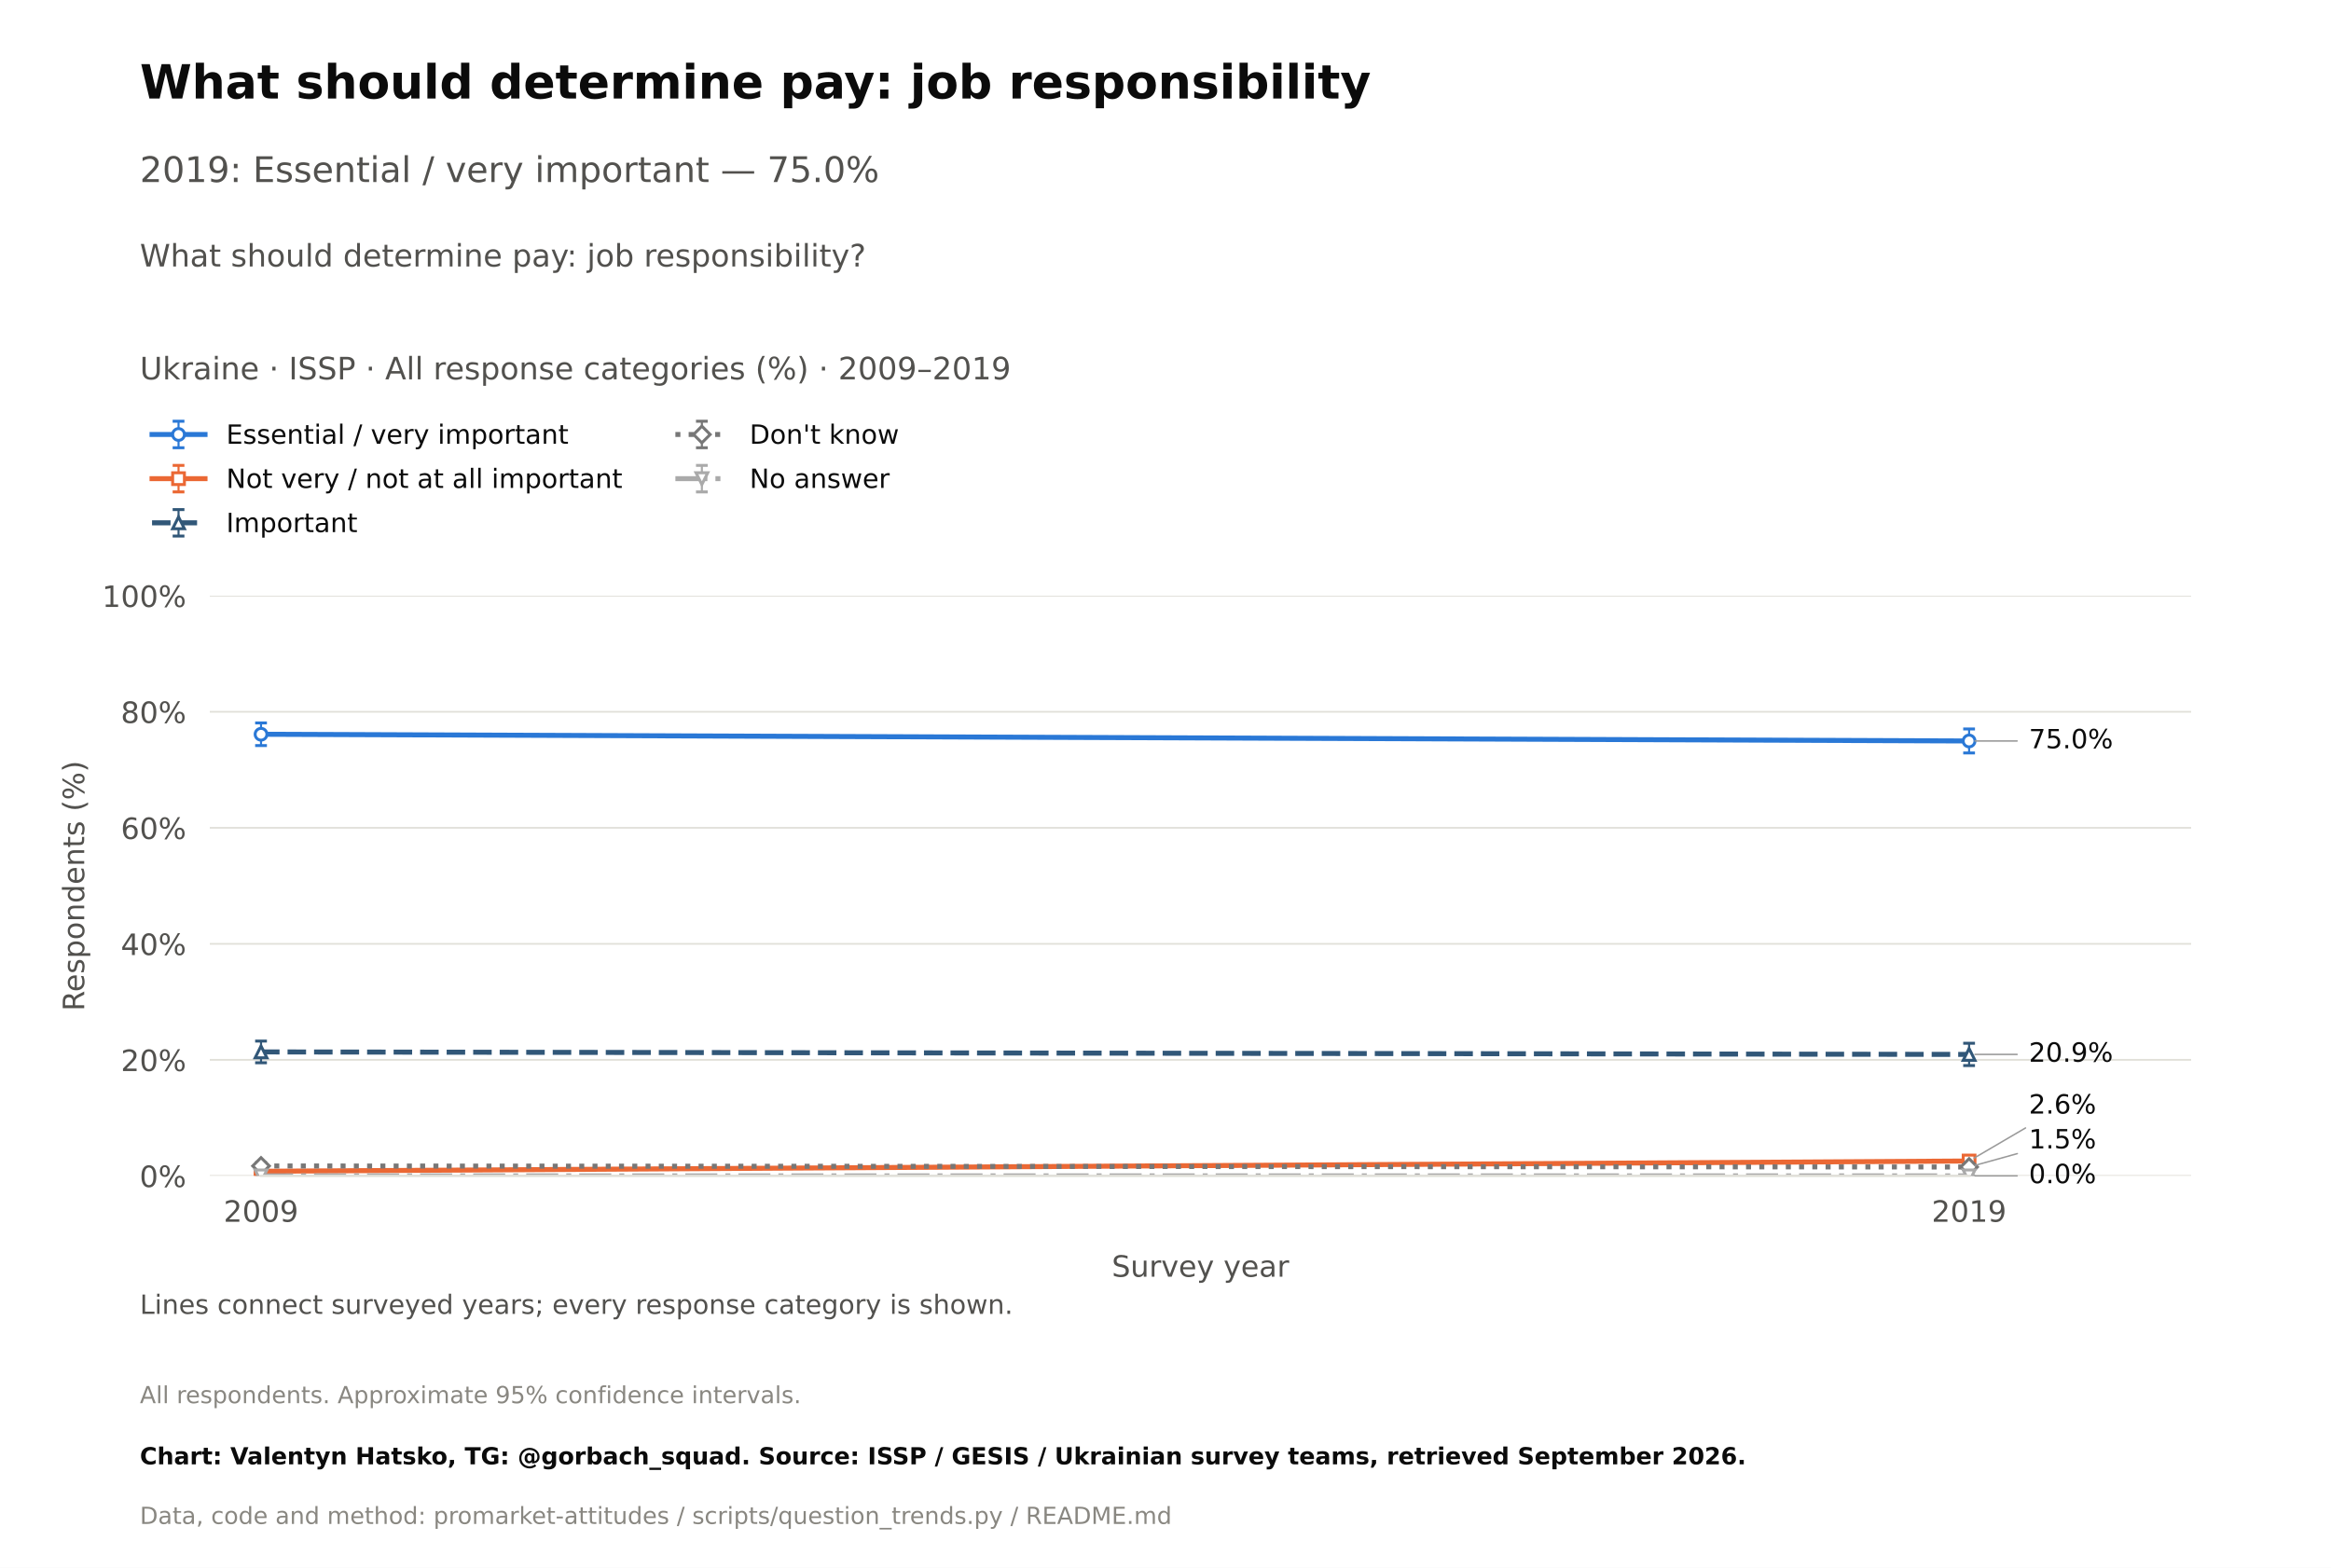
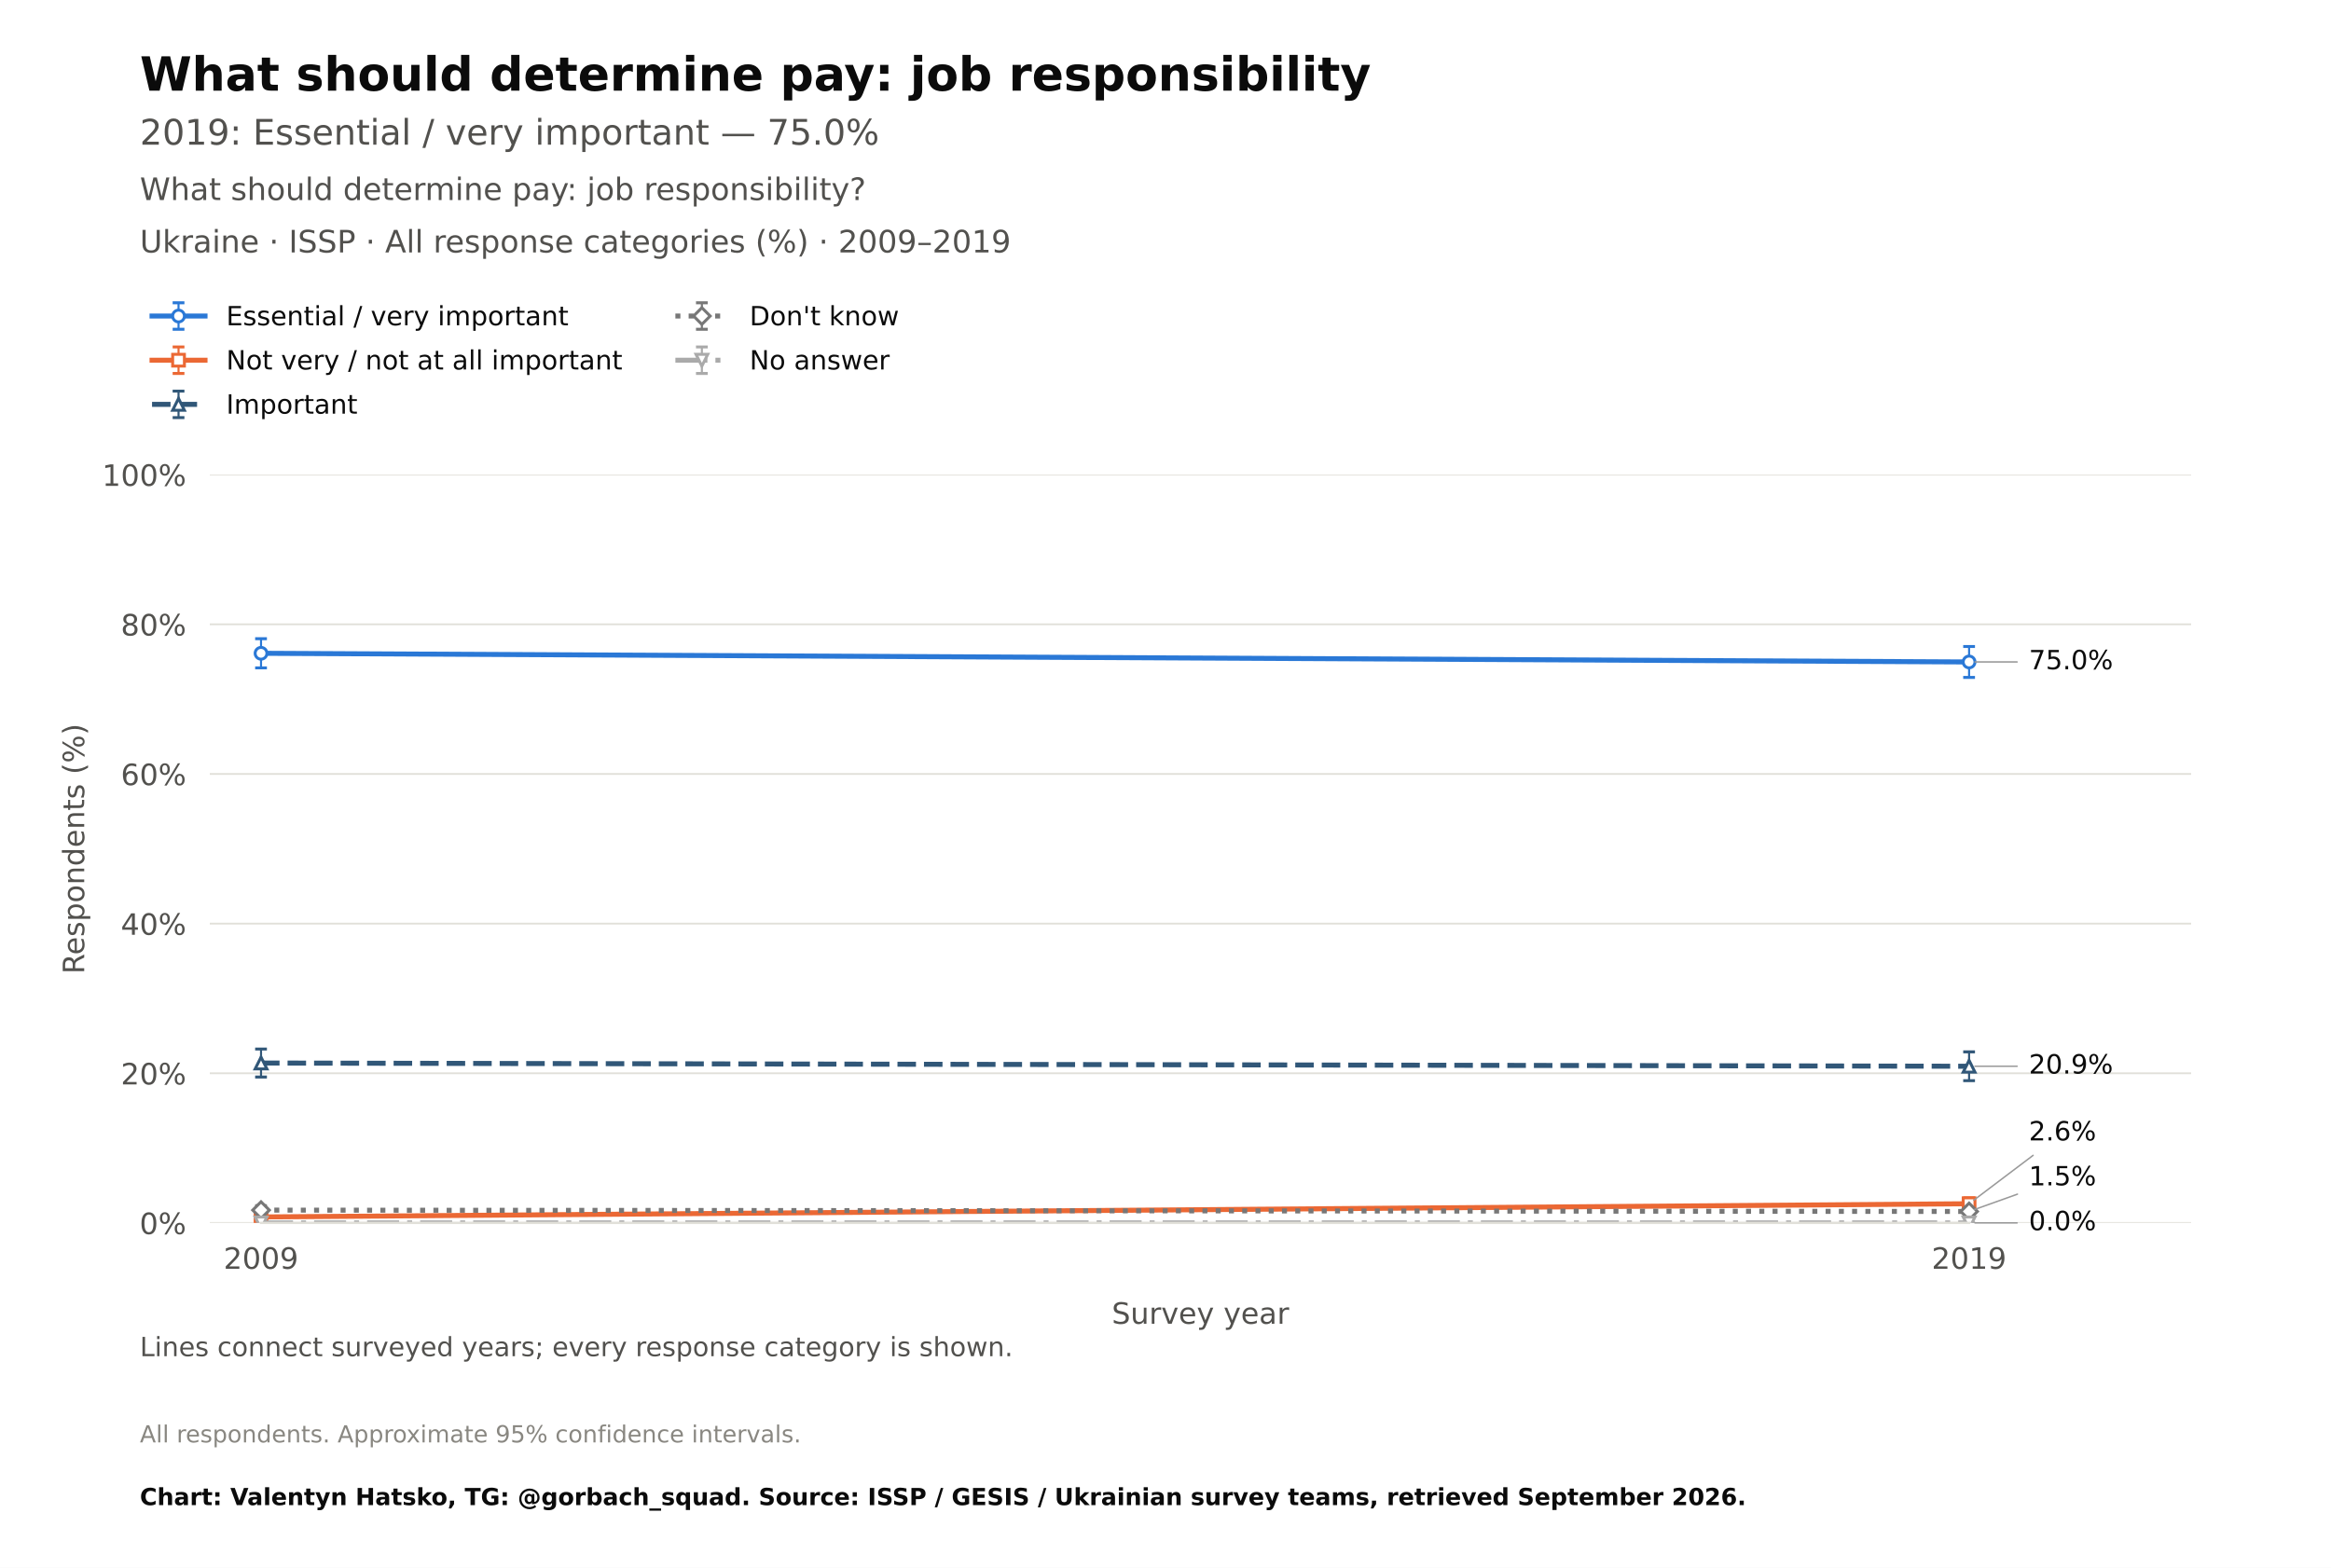
<svg xmlns="http://www.w3.org/2000/svg" xmlns:xlink="http://www.w3.org/1999/xlink" width="792pt" height="532.8pt" viewBox="0 0 792 532.8" version="1.1">
  <defs>
    <style type="text/css">*{stroke-linejoin: round; stroke-linecap: butt}</style>
  </defs>
  <g id="figure_1">
    <g id="patch_1">
      <path d="M 0 532.8  L 792 532.8  L 792 0  L 0 0  z " style="fill: #ffffff" />
    </g>
    <g id="axes_1">
      <g id="patch_2">
-         <path d="M 71.28 399.6  L 744.48 399.6  L 744.48 202.464  L 71.28 202.464  z " style="fill: #ffffff" />
+         <path d="M 71.28 415.584  L 744.48 415.584  L 744.48 161.308  L 71.28 161.308  z " style="fill: #ffffff" />
      </g>
      <g id="matplotlib.axis_1">
        <g id="xtick_1">
          <g id="line2d_1" />
          <g id="text_1">
-             <text style="font-size: 10px; font-family: 'DejaVu Sans', Arial, sans-serif; text-anchor: middle; fill: #52514e" x="88.69" y="415.198" transform="rotate(-0 88.69034 415.1984)">2009</text>
+             <text style="font-size: 10px; font-family: 'DejaVu Sans', Arial, sans-serif; text-anchor: middle; fill: #52514e" x="88.69" y="431.182" transform="rotate(-0 88.69034 431.1824)">2009</text>
          </g>
        </g>
        <g id="xtick_2">
          <g id="line2d_2" />
          <g id="text_2">
-             <text style="font-size: 10px; font-family: 'DejaVu Sans', Arial, sans-serif; text-anchor: middle; fill: #52514e" x="669.035" y="415.198" transform="rotate(-0 669.0352 415.1984)">2019</text>
+             <text style="font-size: 10px; font-family: 'DejaVu Sans', Arial, sans-serif; text-anchor: middle; fill: #52514e" x="669.035" y="431.182" transform="rotate(-0 669.0352 431.1824)">2019</text>
          </g>
        </g>
        <g id="text_3">
-           <text style="font-size: 10px; font-family: 'DejaVu Sans', Arial, sans-serif; text-anchor: middle; fill: #52514e" x="407.88" y="433.877" transform="rotate(-0 407.88 433.8766)">Survey year</text>
+           <text style="font-size: 10px; font-family: 'DejaVu Sans', Arial, sans-serif; text-anchor: middle; fill: #52514e" x="407.88" y="449.861" transform="rotate(-0 407.88 449.8606)">Survey year</text>
        </g>
      </g>
      <g id="matplotlib.axis_2">
        <g id="ytick_1">
          <g id="line2d_3">
-             <path d="M 71.28 399.6  L 744.48 399.6  " clip-path="url(#p6c26462d65)" style="fill: none; stroke: #e1e0d9; stroke-width: 0.6; stroke-linecap: square" />
+             <path d="M 71.28 415.584  L 744.48 415.584  " clip-path="url(#p2d2cc9aaab)" style="fill: none; stroke: #e1e0d9; stroke-width: 0.6; stroke-linecap: square" />
          </g>
          <g id="line2d_4" />
          <g id="text_4">
-             <text style="font-size: 10px; font-family: 'DejaVu Sans', Arial, sans-serif; text-anchor: end; fill: #52514e" x="63.28" y="403.399" transform="rotate(-0 63.28 403.3992)">0%</text>
+             <text style="font-size: 10px; font-family: 'DejaVu Sans', Arial, sans-serif; text-anchor: end; fill: #52514e" x="63.28" y="419.383" transform="rotate(-0 63.28 419.3832)">0%</text>
          </g>
        </g>
        <g id="ytick_2">
          <g id="line2d_5">
-             <path d="M 71.28 360.173  L 744.48 360.173  " clip-path="url(#p6c26462d65)" style="fill: none; stroke: #e1e0d9; stroke-width: 0.6; stroke-linecap: square" />
+             <path d="M 71.28 364.729  L 744.48 364.729  " clip-path="url(#p2d2cc9aaab)" style="fill: none; stroke: #e1e0d9; stroke-width: 0.6; stroke-linecap: square" />
          </g>
          <g id="line2d_6" />
          <g id="text_5">
-             <text style="font-size: 10px; font-family: 'DejaVu Sans', Arial, sans-serif; text-anchor: end; fill: #52514e" x="63.28" y="363.972" transform="rotate(-0 63.28 363.972)">20%</text>
+             <text style="font-size: 10px; font-family: 'DejaVu Sans', Arial, sans-serif; text-anchor: end; fill: #52514e" x="63.28" y="368.528" transform="rotate(-0 63.28 368.528)">20%</text>
          </g>
        </g>
        <g id="ytick_3">
          <g id="line2d_7">
-             <path d="M 71.28 320.746  L 744.48 320.746  " clip-path="url(#p6c26462d65)" style="fill: none; stroke: #e1e0d9; stroke-width: 0.6; stroke-linecap: square" />
+             <path d="M 71.28 313.874  L 744.48 313.874  " clip-path="url(#p2d2cc9aaab)" style="fill: none; stroke: #e1e0d9; stroke-width: 0.6; stroke-linecap: square" />
          </g>
          <g id="line2d_8" />
          <g id="text_6">
-             <text style="font-size: 10px; font-family: 'DejaVu Sans', Arial, sans-serif; text-anchor: end; fill: #52514e" x="63.28" y="324.545" transform="rotate(-0 63.28 324.5448)">40%</text>
+             <text style="font-size: 10px; font-family: 'DejaVu Sans', Arial, sans-serif; text-anchor: end; fill: #52514e" x="63.28" y="317.673" transform="rotate(-0 63.28 317.6728)">40%</text>
          </g>
        </g>
        <g id="ytick_4">
          <g id="line2d_9">
-             <path d="M 71.28 281.318  L 744.48 281.318  " clip-path="url(#p6c26462d65)" style="fill: none; stroke: #e1e0d9; stroke-width: 0.6; stroke-linecap: square" />
+             <path d="M 71.28 263.018  L 744.48 263.018  " clip-path="url(#p2d2cc9aaab)" style="fill: none; stroke: #e1e0d9; stroke-width: 0.6; stroke-linecap: square" />
          </g>
          <g id="line2d_10" />
          <g id="text_7">
-             <text style="font-size: 10px; font-family: 'DejaVu Sans', Arial, sans-serif; text-anchor: end; fill: #52514e" x="63.28" y="285.118" transform="rotate(-0 63.28 285.1176)">60%</text>
+             <text style="font-size: 10px; font-family: 'DejaVu Sans', Arial, sans-serif; text-anchor: end; fill: #52514e" x="63.28" y="266.818" transform="rotate(-0 63.28 266.8176)">60%</text>
          </g>
        </g>
        <g id="ytick_5">
          <g id="line2d_11">
-             <path d="M 71.28 241.891  L 744.48 241.891  " clip-path="url(#p6c26462d65)" style="fill: none; stroke: #e1e0d9; stroke-width: 0.6; stroke-linecap: square" />
+             <path d="M 71.28 212.163  L 744.48 212.163  " clip-path="url(#p2d2cc9aaab)" style="fill: none; stroke: #e1e0d9; stroke-width: 0.6; stroke-linecap: square" />
          </g>
          <g id="line2d_12" />
          <g id="text_8">
-             <text style="font-size: 10px; font-family: 'DejaVu Sans', Arial, sans-serif; text-anchor: end; fill: #52514e" x="63.28" y="245.69" transform="rotate(-0 63.28 245.6904)">80%</text>
+             <text style="font-size: 10px; font-family: 'DejaVu Sans', Arial, sans-serif; text-anchor: end; fill: #52514e" x="63.28" y="215.962" transform="rotate(-0 63.28 215.9624)">80%</text>
          </g>
        </g>
        <g id="ytick_6">
          <g id="line2d_13">
-             <path d="M 71.28 202.464  L 744.48 202.464  " clip-path="url(#p6c26462d65)" style="fill: none; stroke: #e1e0d9; stroke-width: 0.6; stroke-linecap: square" />
+             <path d="M 71.28 161.308  L 744.48 161.308  " clip-path="url(#p2d2cc9aaab)" style="fill: none; stroke: #e1e0d9; stroke-width: 0.6; stroke-linecap: square" />
          </g>
          <g id="line2d_14" />
          <g id="text_9">
-             <text style="font-size: 10px; font-family: 'DejaVu Sans', Arial, sans-serif; text-anchor: end; fill: #52514e" x="63.28" y="206.263" transform="rotate(-0 63.28 206.2632)">100%</text>
+             <text style="font-size: 10px; font-family: 'DejaVu Sans', Arial, sans-serif; text-anchor: end; fill: #52514e" x="63.28" y="165.107" transform="rotate(-0 63.28 165.1072)">100%</text>
          </g>
        </g>
        <g id="text_10">
-           <text style="font-size: 10px; font-family: 'DejaVu Sans', Arial, sans-serif; text-anchor: middle; fill: #52514e" x="28.611" y="301.032" transform="rotate(-90 28.61125 301.032)">Respondents (%)</text>
+           <text style="font-size: 10px; font-family: 'DejaVu Sans', Arial, sans-serif; text-anchor: middle; fill: #52514e" x="28.611" y="288.446" transform="rotate(-90 28.61125 288.446)">Respondents (%)</text>
        </g>
      </g>
      <g id="LineCollection_1">
-         <path d="M 88.69 253.369  L 88.69 245.683  " clip-path="url(#p6c26462d65)" style="fill: none; stroke: #2a78d6; stroke-width: 0.7" />
-         <path d="M 669.035 255.883  L 669.035 247.734  " clip-path="url(#p6c26462d65)" style="fill: none; stroke: #2a78d6; stroke-width: 0.7" />
+         <path d="M 88.69 226.968  L 88.69 217.054  " clip-path="url(#p2d2cc9aaab)" style="fill: none; stroke: #2a78d6; stroke-width: 0.7" />
+         <path d="M 669.035 230.21  L 669.035 219.699  " clip-path="url(#p2d2cc9aaab)" style="fill: none; stroke: #2a78d6; stroke-width: 0.7" />
      </g>
      <g id="line2d_15">
        <defs>
-           <path id="mbe1c16178d" d="M 2 0  L -2 -0  " style="stroke: #2a78d6" />
-         </defs>
-         <g clip-path="url(#p6c26462d65)">
-           <use xlink:href="#mbe1c16178d" x="88.69" y="253.369" style="fill: #2a78d6; stroke: #2a78d6" />
-           <use xlink:href="#mbe1c16178d" x="669.035" y="255.883" style="fill: #2a78d6; stroke: #2a78d6" />
+           <path id="m6eed18cbfe" d="M 2 0  L -2 -0  " style="stroke: #2a78d6" />
+         </defs>
+         <g clip-path="url(#p2d2cc9aaab)">
+           <use xlink:href="#m6eed18cbfe" x="88.69" y="226.968" style="fill: #2a78d6; stroke: #2a78d6" />
+           <use xlink:href="#m6eed18cbfe" x="669.035" y="230.21" style="fill: #2a78d6; stroke: #2a78d6" />
        </g>
      </g>
      <g id="line2d_16">
-         <g clip-path="url(#p6c26462d65)">
-           <use xlink:href="#mbe1c16178d" x="88.69" y="245.683" style="fill: #2a78d6; stroke: #2a78d6" />
-           <use xlink:href="#mbe1c16178d" x="669.035" y="247.734" style="fill: #2a78d6; stroke: #2a78d6" />
+         <g clip-path="url(#p2d2cc9aaab)">
+           <use xlink:href="#m6eed18cbfe" x="88.69" y="217.054" style="fill: #2a78d6; stroke: #2a78d6" />
+           <use xlink:href="#m6eed18cbfe" x="669.035" y="219.699" style="fill: #2a78d6; stroke: #2a78d6" />
        </g>
      </g>
      <g id="LineCollection_2">
-         <path d="M 88.69 398.854  L 88.69 397.207  " clip-path="url(#p6c26462d65)" style="fill: none; stroke: #eb6834; stroke-width: 0.7" />
-         <path d="M 669.035 396.105  L 669.035 392.986  " clip-path="url(#p6c26462d65)" style="fill: none; stroke: #eb6834; stroke-width: 0.7" />
+         <path d="M 88.69 414.622  L 88.69 412.498  " clip-path="url(#p2d2cc9aaab)" style="fill: none; stroke: #eb6834; stroke-width: 0.7" />
+         <path d="M 669.035 411.076  L 669.035 407.053  " clip-path="url(#p2d2cc9aaab)" style="fill: none; stroke: #eb6834; stroke-width: 0.7" />
      </g>
      <g id="line2d_17">
        <defs>
-           <path id="m448f8ee463" d="M 2 0  L -2 -0  " style="stroke: #eb6834" />
-         </defs>
-         <g clip-path="url(#p6c26462d65)">
-           <use xlink:href="#m448f8ee463" x="88.69" y="398.854" style="fill: #eb6834; stroke: #eb6834" />
-           <use xlink:href="#m448f8ee463" x="669.035" y="396.105" style="fill: #eb6834; stroke: #eb6834" />
+           <path id="m10c6bd2b3a" d="M 2 0  L -2 -0  " style="stroke: #eb6834" />
+         </defs>
+         <g clip-path="url(#p2d2cc9aaab)">
+           <use xlink:href="#m10c6bd2b3a" x="88.69" y="414.622" style="fill: #eb6834; stroke: #eb6834" />
+           <use xlink:href="#m10c6bd2b3a" x="669.035" y="411.076" style="fill: #eb6834; stroke: #eb6834" />
        </g>
      </g>
      <g id="line2d_18">
-         <g clip-path="url(#p6c26462d65)">
-           <use xlink:href="#m448f8ee463" x="88.69" y="397.207" style="fill: #eb6834; stroke: #eb6834" />
-           <use xlink:href="#m448f8ee463" x="669.035" y="392.986" style="fill: #eb6834; stroke: #eb6834" />
+         <g clip-path="url(#p2d2cc9aaab)">
+           <use xlink:href="#m10c6bd2b3a" x="88.69" y="412.498" style="fill: #eb6834; stroke: #eb6834" />
+           <use xlink:href="#m10c6bd2b3a" x="669.035" y="407.053" style="fill: #eb6834; stroke: #eb6834" />
        </g>
      </g>
      <g id="LineCollection_3">
-         <path d="M 88.69 361.165  L 88.69 353.787  " clip-path="url(#p6c26462d65)" style="fill: none; stroke: #315778; stroke-width: 0.7" />
-         <path d="M 669.035 362.12  L 669.035 354.532  " clip-path="url(#p6c26462d65)" style="fill: none; stroke: #315778; stroke-width: 0.7" />
+         <path d="M 88.69 366.009  L 88.69 356.492  " clip-path="url(#p2d2cc9aaab)" style="fill: none; stroke: #315778; stroke-width: 0.7" />
+         <path d="M 669.035 367.24  L 669.035 357.454  " clip-path="url(#p2d2cc9aaab)" style="fill: none; stroke: #315778; stroke-width: 0.7" />
      </g>
      <g id="line2d_19">
        <defs>
-           <path id="m0769ecd286" d="M 2 0  L -2 -0  " style="stroke: #315778" />
-         </defs>
-         <g clip-path="url(#p6c26462d65)">
-           <use xlink:href="#m0769ecd286" x="88.69" y="361.165" style="fill: #315778; stroke: #315778" />
-           <use xlink:href="#m0769ecd286" x="669.035" y="362.12" style="fill: #315778; stroke: #315778" />
+           <path id="m6d33df9cac" d="M 2 0  L -2 -0  " style="stroke: #315778" />
+         </defs>
+         <g clip-path="url(#p2d2cc9aaab)">
+           <use xlink:href="#m6d33df9cac" x="88.69" y="366.009" style="fill: #315778; stroke: #315778" />
+           <use xlink:href="#m6d33df9cac" x="669.035" y="367.24" style="fill: #315778; stroke: #315778" />
        </g>
      </g>
      <g id="line2d_20">
-         <g clip-path="url(#p6c26462d65)">
-           <use xlink:href="#m0769ecd286" x="88.69" y="353.787" style="fill: #315778; stroke: #315778" />
-           <use xlink:href="#m0769ecd286" x="669.035" y="354.532" style="fill: #315778; stroke: #315778" />
+         <g clip-path="url(#p2d2cc9aaab)">
+           <use xlink:href="#m6d33df9cac" x="88.69" y="356.492" style="fill: #315778; stroke: #315778" />
+           <use xlink:href="#m6d33df9cac" x="669.035" y="357.454" style="fill: #315778; stroke: #315778" />
        </g>
      </g>
      <g id="LineCollection_4">
-         <path d="M 88.69 397.41  L 88.69 395.053  " clip-path="url(#p6c26462d65)" style="fill: none; stroke: #777777; stroke-width: 0.7" />
-         <path d="M 669.035 397.749  L 669.035 395.419  " clip-path="url(#p6c26462d65)" style="fill: none; stroke: #777777; stroke-width: 0.7" />
+         <path d="M 88.69 412.759  L 88.69 409.719  " clip-path="url(#p2d2cc9aaab)" style="fill: none; stroke: #777777; stroke-width: 0.7" />
+         <path d="M 669.035 413.196  L 669.035 410.191  " clip-path="url(#p2d2cc9aaab)" style="fill: none; stroke: #777777; stroke-width: 0.7" />
      </g>
      <g id="line2d_21">
        <defs>
-           <path id="mc60e7a9e2a" d="M 2 0  L -2 -0  " style="stroke: #777777" />
-         </defs>
-         <g clip-path="url(#p6c26462d65)">
-           <use xlink:href="#mc60e7a9e2a" x="88.69" y="397.41" style="fill: #777777; stroke: #777777" />
-           <use xlink:href="#mc60e7a9e2a" x="669.035" y="397.749" style="fill: #777777; stroke: #777777" />
+           <path id="ma2b6098435" d="M 2 0  L -2 -0  " style="stroke: #777777" />
+         </defs>
+         <g clip-path="url(#p2d2cc9aaab)">
+           <use xlink:href="#ma2b6098435" x="88.69" y="412.759" style="fill: #777777; stroke: #777777" />
+           <use xlink:href="#ma2b6098435" x="669.035" y="413.196" style="fill: #777777; stroke: #777777" />
        </g>
      </g>
      <g id="line2d_22">
-         <g clip-path="url(#p6c26462d65)">
-           <use xlink:href="#mc60e7a9e2a" x="88.69" y="395.053" style="fill: #777777; stroke: #777777" />
-           <use xlink:href="#mc60e7a9e2a" x="669.035" y="395.419" style="fill: #777777; stroke: #777777" />
+         <g clip-path="url(#p2d2cc9aaab)">
+           <use xlink:href="#ma2b6098435" x="88.69" y="409.719" style="fill: #777777; stroke: #777777" />
+           <use xlink:href="#ma2b6098435" x="669.035" y="410.191" style="fill: #777777; stroke: #777777" />
        </g>
      </g>
      <g id="LineCollection_5">
-         <path d="M 88.69 399.6  L 88.69 399.6  " clip-path="url(#p6c26462d65)" style="fill: none; stroke: #aaaaaa; stroke-width: 0.7" />
-         <path d="M 669.035 399.6  L 669.035 399.6  " clip-path="url(#p6c26462d65)" style="fill: none; stroke: #aaaaaa; stroke-width: 0.7" />
+         <path d="M 88.69 415.584  L 88.69 415.584  " clip-path="url(#p2d2cc9aaab)" style="fill: none; stroke: #aaaaaa; stroke-width: 0.7" />
+         <path d="M 669.035 415.584  L 669.035 415.584  " clip-path="url(#p2d2cc9aaab)" style="fill: none; stroke: #aaaaaa; stroke-width: 0.7" />
      </g>
      <g id="line2d_23">
        <defs>
-           <path id="m991b4d6b77" d="M 2 0  L -2 -0  " style="stroke: #aaaaaa" />
-         </defs>
-         <g clip-path="url(#p6c26462d65)">
-           <use xlink:href="#m991b4d6b77" x="88.69" y="399.6" style="fill: #aaaaaa; stroke: #aaaaaa" />
-           <use xlink:href="#m991b4d6b77" x="669.035" y="399.6" style="fill: #aaaaaa; stroke: #aaaaaa" />
+           <path id="m6fb60b828a" d="M 2 0  L -2 -0  " style="stroke: #aaaaaa" />
+         </defs>
+         <g clip-path="url(#p2d2cc9aaab)">
+           <use xlink:href="#m6fb60b828a" x="88.69" y="415.584" style="fill: #aaaaaa; stroke: #aaaaaa" />
+           <use xlink:href="#m6fb60b828a" x="669.035" y="415.584" style="fill: #aaaaaa; stroke: #aaaaaa" />
        </g>
      </g>
      <g id="line2d_24">
-         <g clip-path="url(#p6c26462d65)">
-           <use xlink:href="#m991b4d6b77" x="88.69" y="399.6" style="fill: #aaaaaa; stroke: #aaaaaa" />
-           <use xlink:href="#m991b4d6b77" x="669.035" y="399.6" style="fill: #aaaaaa; stroke: #aaaaaa" />
+         <g clip-path="url(#p2d2cc9aaab)">
+           <use xlink:href="#m6fb60b828a" x="88.69" y="415.584" style="fill: #aaaaaa; stroke: #aaaaaa" />
+           <use xlink:href="#m6fb60b828a" x="669.035" y="415.584" style="fill: #aaaaaa; stroke: #aaaaaa" />
        </g>
      </g>
      <g id="line2d_25">
-         <path d="M 88.69 249.526  L 669.035 251.808  " clip-path="url(#p6c26462d65)" style="fill: none; stroke: #2a78d6; stroke-width: 1.7; stroke-linecap: square" />
-         <defs>
-           <path id="mf2c45ecc8a" d="M 0 2  C 0.53 2 1.039 1.789 1.414 1.414  C 1.789 1.039 2 0.53 2 0  C 2 -0.53 1.789 -1.039 1.414 -1.414  C 1.039 -1.789 0.53 -2 0 -2  C -0.53 -2 -1.039 -1.789 -1.414 -1.414  C -1.789 -1.039 -2 -0.53 -2 0  C -2 0.53 -1.789 1.039 -1.414 1.414  C -1.039 1.789 -0.53 2 0 2  z " style="stroke: #2a78d6" />
-         </defs>
-         <g clip-path="url(#p6c26462d65)">
-           <use xlink:href="#mf2c45ecc8a" x="88.69" y="249.526" style="fill: #ffffff; stroke: #2a78d6" />
-           <use xlink:href="#mf2c45ecc8a" x="669.035" y="251.808" style="fill: #ffffff; stroke: #2a78d6" />
+         <path d="M 88.69 222.011  L 669.035 224.955  " clip-path="url(#p2d2cc9aaab)" style="fill: none; stroke: #2a78d6; stroke-width: 1.7; stroke-linecap: square" />
+         <defs>
+           <path id="m8826acdc76" d="M 0 2  C 0.53 2 1.039 1.789 1.414 1.414  C 1.789 1.039 2 0.53 2 0  C 2 -0.53 1.789 -1.039 1.414 -1.414  C 1.039 -1.789 0.53 -2 0 -2  C -0.53 -2 -1.039 -1.789 -1.414 -1.414  C -1.789 -1.039 -2 -0.53 -2 0  C -2 0.53 -1.789 1.039 -1.414 1.414  C -1.039 1.789 -0.53 2 0 2  z " style="stroke: #2a78d6" />
+         </defs>
+         <g clip-path="url(#p2d2cc9aaab)">
+           <use xlink:href="#m8826acdc76" x="88.69" y="222.011" style="fill: #ffffff; stroke: #2a78d6" />
+           <use xlink:href="#m8826acdc76" x="669.035" y="224.955" style="fill: #ffffff; stroke: #2a78d6" />
        </g>
      </g>
      <g id="line2d_26">
-         <path d="M 88.69 398.031  L 669.035 394.546  " clip-path="url(#p6c26462d65)" style="fill: none; stroke: #eb6834; stroke-width: 1.7; stroke-linecap: square" />
-         <defs>
-           <path id="m671c303db9" d="M -2 2  L 2 2  L 2 -2  L -2 -2  z " style="stroke: #eb6834; stroke-linejoin: miter" />
-         </defs>
-         <g clip-path="url(#p6c26462d65)">
-           <use xlink:href="#m671c303db9" x="88.69" y="398.031" style="fill: #ffffff; stroke: #eb6834; stroke-linejoin: miter" />
-           <use xlink:href="#m671c303db9" x="669.035" y="394.546" style="fill: #ffffff; stroke: #eb6834; stroke-linejoin: miter" />
+         <path d="M 88.69 413.56  L 669.035 409.065  " clip-path="url(#p2d2cc9aaab)" style="fill: none; stroke: #eb6834; stroke-width: 1.7; stroke-linecap: square" />
+         <defs>
+           <path id="m74ea135154" d="M -2 2  L 2 2  L 2 -2  L -2 -2  z " style="stroke: #eb6834; stroke-linejoin: miter" />
+         </defs>
+         <g clip-path="url(#p2d2cc9aaab)">
+           <use xlink:href="#m74ea135154" x="88.69" y="413.56" style="fill: #ffffff; stroke: #eb6834; stroke-linejoin: miter" />
+           <use xlink:href="#m74ea135154" x="669.035" y="409.065" style="fill: #ffffff; stroke: #eb6834; stroke-linejoin: miter" />
        </g>
      </g>
      <g id="line2d_27">
-         <path d="M 88.69 357.476  L 669.035 358.326  " clip-path="url(#p6c26462d65)" style="fill: none; stroke-dasharray: 6.29,2.72; stroke-dashoffset: 0; stroke: #315778; stroke-width: 1.7" />
-         <defs>
-           <path id="m47a18836a4" d="M 0 -2  L -2 2  L 2 2  z " style="stroke: #315778; stroke-linejoin: miter" />
-         </defs>
-         <g clip-path="url(#p6c26462d65)">
-           <use xlink:href="#m47a18836a4" x="88.69" y="357.476" style="fill: #ffffff; stroke: #315778; stroke-linejoin: miter" />
-           <use xlink:href="#m47a18836a4" x="669.035" y="358.326" style="fill: #ffffff; stroke: #315778; stroke-linejoin: miter" />
+         <path d="M 88.69 361.25  L 669.035 362.347  " clip-path="url(#p2d2cc9aaab)" style="fill: none; stroke-dasharray: 6.29,2.72; stroke-dashoffset: 0; stroke: #315778; stroke-width: 1.7" />
+         <defs>
+           <path id="mea26d6060d" d="M 0 -2  L -2 2  L 2 2  z " style="stroke: #315778; stroke-linejoin: miter" />
+         </defs>
+         <g clip-path="url(#p2d2cc9aaab)">
+           <use xlink:href="#mea26d6060d" x="88.69" y="361.25" style="fill: #ffffff; stroke: #315778; stroke-linejoin: miter" />
+           <use xlink:href="#mea26d6060d" x="669.035" y="362.347" style="fill: #ffffff; stroke: #315778; stroke-linejoin: miter" />
        </g>
      </g>
      <g id="line2d_28">
-         <path d="M 88.69 396.231  L 669.035 396.584  " clip-path="url(#p6c26462d65)" style="fill: none; stroke-dasharray: 1.7,2.805; stroke-dashoffset: 0; stroke: #777777; stroke-width: 1.7" />
-         <defs>
-           <path id="m38e50386b3" d="M 0 2.828  L 2.828 0  L 0 -2.828  L -2.828 0  z " style="stroke: #777777; stroke-linejoin: miter" />
-         </defs>
-         <g clip-path="url(#p6c26462d65)">
-           <use xlink:href="#m38e50386b3" x="88.69" y="396.231" style="fill: #ffffff; stroke: #777777; stroke-linejoin: miter" />
-           <use xlink:href="#m38e50386b3" x="669.035" y="396.584" style="fill: #ffffff; stroke: #777777; stroke-linejoin: miter" />
+         <path d="M 88.69 411.239  L 669.035 411.694  " clip-path="url(#p2d2cc9aaab)" style="fill: none; stroke-dasharray: 1.7,2.805; stroke-dashoffset: 0; stroke: #777777; stroke-width: 1.7" />
+         <defs>
+           <path id="mb9761bed19" d="M 0 2.828  L 2.828 0  L 0 -2.828  L -2.828 0  z " style="stroke: #777777; stroke-linejoin: miter" />
+         </defs>
+         <g clip-path="url(#p2d2cc9aaab)">
+           <use xlink:href="#mb9761bed19" x="88.69" y="411.239" style="fill: #ffffff; stroke: #777777; stroke-linejoin: miter" />
+           <use xlink:href="#mb9761bed19" x="669.035" y="411.694" style="fill: #ffffff; stroke: #777777; stroke-linejoin: miter" />
        </g>
      </g>
      <g id="line2d_29">
-         <path d="M 88.69 399.6  L 669.035 399.6  " clip-path="url(#p6c26462d65)" style="fill: none; stroke-dasharray: 10.88,2.72,1.7,2.72; stroke-dashoffset: 0; stroke: #aaaaaa; stroke-width: 1.7" />
-         <defs>
-           <path id="mff9bcad16d" d="M -0 2  L 2 -2  L -2 -2  z " style="stroke: #aaaaaa; stroke-linejoin: miter" />
-         </defs>
-         <g clip-path="url(#p6c26462d65)">
-           <use xlink:href="#mff9bcad16d" x="88.69" y="399.6" style="fill: #ffffff; stroke: #aaaaaa; stroke-linejoin: miter" />
-           <use xlink:href="#mff9bcad16d" x="669.035" y="399.6" style="fill: #ffffff; stroke: #aaaaaa; stroke-linejoin: miter" />
+         <path d="M 88.69 415.584  L 669.035 415.584  " clip-path="url(#p2d2cc9aaab)" style="fill: none; stroke-dasharray: 10.88,2.72,1.7,2.72; stroke-dashoffset: 0; stroke: #aaaaaa; stroke-width: 1.7" />
+         <defs>
+           <path id="m45d5f5100c" d="M -0 2  L 2 -2  L -2 -2  z " style="stroke: #aaaaaa; stroke-linejoin: miter" />
+         </defs>
+         <g clip-path="url(#p2d2cc9aaab)">
+           <use xlink:href="#m45d5f5100c" x="88.69" y="415.584" style="fill: #ffffff; stroke: #aaaaaa; stroke-linejoin: miter" />
+           <use xlink:href="#m45d5f5100c" x="669.035" y="415.584" style="fill: #ffffff; stroke: #aaaaaa; stroke-linejoin: miter" />
        </g>
      </g>
      <g id="patch_3">
-         <path d="M 88.69 399.6  L 669.035 399.6  " style="fill: none; stroke: #e1e0d9; stroke-width: 0.8; stroke-linejoin: miter; stroke-linecap: square" />
+         <path d="M 88.69 415.584  L 669.035 415.584  " style="fill: none; stroke: #e1e0d9; stroke-width: 0.8; stroke-linejoin: miter; stroke-linecap: square" />
      </g>
      <g id="patch_4">
-         <path d="M 685.347 399.6  Q 678.192 399.6 671.038 399.6  " style="fill: none; stroke: #999999; stroke-width: 0.5; stroke-linecap: round" />
+         <path d="M 685.347 415.584  Q 678.192 415.584 671.038 415.584  " style="fill: none; stroke: #999999; stroke-width: 0.5; stroke-linecap: round" />
      </g>
      <g id="text_11">
-         <text style="font-size: 9px; font-family: 'DejaVu Sans', Arial, sans-serif; text-anchor: start; fill: #0b0b0b" x="689.347" y="402.083" transform="rotate(-0 689.3472 402.0834)">0.0%</text>
+         <text style="font-size: 9px; font-family: 'DejaVu Sans', Arial, sans-serif; text-anchor: start; fill: #0b0b0b" x="689.347" y="418.067" transform="rotate(-0 689.3472 418.0674)">0.0%</text>
      </g>
      <g id="patch_5">
-         <path d="M 685.418 392.036  Q 678.189 394.043 670.959 396.05  " style="fill: none; stroke: #999999; stroke-width: 0.5; stroke-linecap: round" />
+         <path d="M 685.463 405.812  Q 678.189 408.416 670.916 411.02  " style="fill: none; stroke: #999999; stroke-width: 0.5; stroke-linecap: round" />
      </g>
      <g id="text_12">
-         <text style="font-size: 9px; font-family: 'DejaVu Sans', Arial, sans-serif; text-anchor: start; fill: #0b0b0b" x="689.347" y="390.255" transform="rotate(-0 689.3472 390.2553)">1.5%</text>
+         <text style="font-size: 9px; font-family: 'DejaVu Sans', Arial, sans-serif; text-anchor: start; fill: #0b0b0b" x="689.347" y="402.811" transform="rotate(-0 689.3472 402.8109)">1.5%</text>
      </g>
      <g id="patch_6">
-         <path d="M 688.206 383.312  Q 679.483 388.423 670.76 393.535  " style="fill: none; stroke: #999999; stroke-width: 0.5; stroke-linecap: round" />
+         <path d="M 690.776 392.632  Q 680.703 400.246 670.63 407.859  " style="fill: none; stroke: #999999; stroke-width: 0.5; stroke-linecap: round" />
      </g>
      <g id="text_13">
-         <text style="font-size: 9px; font-family: 'DejaVu Sans', Arial, sans-serif; text-anchor: start; fill: #0b0b0b" x="689.347" y="378.427" transform="rotate(-0 689.3472 378.4271)">2.6%</text>
+         <text style="font-size: 9px; font-family: 'DejaVu Sans', Arial, sans-serif; text-anchor: start; fill: #0b0b0b" x="689.347" y="387.554" transform="rotate(-0 689.3472 387.5543)">2.6%</text>
      </g>
      <g id="patch_7">
-         <path d="M 685.35 358.326  Q 678.194 358.326 671.039 358.326  " style="fill: none; stroke: #999999; stroke-width: 0.5; stroke-linecap: round" />
+         <path d="M 685.35 362.347  Q 678.194 362.347 671.039 362.347  " style="fill: none; stroke: #999999; stroke-width: 0.5; stroke-linecap: round" />
      </g>
      <g id="text_14">
-         <text style="font-size: 9px; font-family: 'DejaVu Sans', Arial, sans-serif; text-anchor: start; fill: #0b0b0b" x="689.347" y="360.809" transform="rotate(-0 689.3472 360.8094)">20.9%</text>
+         <text style="font-size: 9px; font-family: 'DejaVu Sans', Arial, sans-serif; text-anchor: start; fill: #0b0b0b" x="689.347" y="364.83" transform="rotate(-0 689.3472 364.8301)">20.9%</text>
      </g>
      <g id="patch_8">
-         <path d="M 685.35 251.808  Q 678.194 251.808 671.039 251.808  " style="fill: none; stroke: #999999; stroke-width: 0.5; stroke-linecap: round" />
+         <path d="M 685.35 224.955  Q 678.194 224.955 671.039 224.955  " style="fill: none; stroke: #999999; stroke-width: 0.5; stroke-linecap: round" />
      </g>
      <g id="text_15">
-         <text style="font-size: 9px; font-family: 'DejaVu Sans', Arial, sans-serif; text-anchor: start; fill: #0b0b0b" x="689.347" y="254.292" transform="rotate(-0 689.3472 254.2917)">75.0%</text>
+         <text style="font-size: 9px; font-family: 'DejaVu Sans', Arial, sans-serif; text-anchor: start; fill: #0b0b0b" x="689.347" y="227.438" transform="rotate(-0 689.3472 227.4381)">75.0%</text>
      </g>
    </g>
    <g id="text_16">
-       <text style="font-weight: 700; font-size: 16px; font-family: 'DejaVu Sans', Arial, sans-serif; text-anchor: start; fill: #0b0b0b" x="47.52" y="33.469" transform="rotate(-0 47.52 33.4695)">What should determine pay: job responsibility</text>
+       <text style="font-weight: 700; font-size: 16px; font-family: 'DejaVu Sans', Arial, sans-serif; text-anchor: start; fill: #0b0b0b" x="47.52" y="30.805" transform="rotate(-0 47.52 30.8055)">What should determine pay: job responsibility</text>
    </g>
    <g id="text_17">
-       <text style="font-size: 12px; font-family: 'DejaVu Sans', Arial, sans-serif; text-anchor: start; fill: #52514e" x="47.52" y="61.865" transform="rotate(-0 47.52 61.86532)">2019: Essential / very important — 75.0%</text>
+       <text style="font-size: 12px; font-family: 'DejaVu Sans', Arial, sans-serif; text-anchor: start; fill: #52514e" x="47.52" y="49.166" transform="rotate(-0 47.52 49.16613)">2019: Essential / very important — 75.0%</text>
    </g>
    <g id="text_18">
-       <text style="font-size: 10.5px; font-family: 'DejaVu Sans', Arial, sans-serif; text-anchor: start; fill: #52514e" x="47.52" y="90.562" transform="rotate(-0 47.52 90.56236)">What should determine pay: job responsibility?</text>
+       <text style="font-size: 10.5px; font-family: 'DejaVu Sans', Arial, sans-serif; text-anchor: start; fill: #52514e" x="47.52" y="67.986" transform="rotate(-0 47.52 67.98636)">What should determine pay: job responsibility?</text>
    </g>
    <g id="text_19">
-       <text style="font-size: 10.5px; font-family: 'DejaVu Sans', Arial, sans-serif; text-anchor: start; fill: #52514e" x="47.52" y="128.924" transform="rotate(-0 47.52 128.924)">Ukraine · ISSP · All response categories (%) · 2009–2019</text>
+       <text style="font-size: 10.5px; font-family: 'DejaVu Sans', Arial, sans-serif; text-anchor: start; fill: #52514e" x="47.52" y="85.786" transform="rotate(-0 47.52 85.78636)">Ukraine · ISSP · All response categories (%) · 2009–2019</text>
    </g>
    <g id="text_20">
-       <text style="font-size: 9px; font-family: 'DejaVu Sans', Arial, sans-serif; text-anchor: start; fill: #52514e" x="47.52" y="446.486" transform="rotate(-0 47.52 446.4864)">Lines connect surveyed years; every response category is shown.</text>
+       <text style="font-size: 9px; font-family: 'DejaVu Sans', Arial, sans-serif; text-anchor: start; fill: #52514e" x="47.52" y="460.872" transform="rotate(-0 47.52 460.872)">Lines connect surveyed years; every response category is shown.</text>
    </g>
    <g id="text_21">
-       <text style="font-size: 8px; font-family: 'DejaVu Sans', Arial, sans-serif; text-anchor: start; fill: #898781" x="47.52" y="476.856" transform="rotate(-0 47.52 476.856)">All respondents. Approximate 95% confidence intervals.</text>
+       <text style="font-size: 8px; font-family: 'DejaVu Sans', Arial, sans-serif; text-anchor: start; fill: #898781" x="47.52" y="490.176" transform="rotate(-0 47.52 490.176)">All respondents. Approximate 95% confidence intervals.</text>
    </g>
    <g id="text_22">
-       <text style="font-weight: 600; font-size: 8px; font-family: 'DejaVu Sans', Arial, sans-serif; text-anchor: start; fill: #0b0b0b" x="47.52" y="497.635" transform="rotate(-0 47.52 497.6352)">Chart: Valentyn Hatsko, TG: @gorbach_squad. Source: ISSP / GESIS / Ukrainian survey teams, retrieved September 2026.</text>
-     </g>
-     <g id="text_23">
-       <text style="font-size: 8px; font-family: 'DejaVu Sans', Arial, sans-serif; text-anchor: start; fill: #898781" x="47.52" y="517.882" transform="rotate(-0 47.52 517.8816)">Data, code and method: promarket-attitudes / scripts/question_trends.py / README.md</text>
+       <text style="font-weight: 600; font-size: 8px; font-family: 'DejaVu Sans', Arial, sans-serif; text-anchor: start; fill: #0b0b0b" x="47.52" y="511.488" transform="rotate(-0 47.52 511.488)">Chart: Valentyn Hatsko, TG: @gorbach_squad. Source: ISSP / GESIS / Ukrainian survey teams, retrieved September 2026.</text>
    </g>
    <g id="legend_1">
      <g id="LineCollection_6">
-         <path d="M 60.66 152.153  L 60.66 143.153  " style="fill: none; stroke: #2a78d6; stroke-width: 0.7" />
+         <path d="M 60.66 111.897  L 60.66 102.897  " style="fill: none; stroke: #2a78d6; stroke-width: 0.7" />
      </g>
      <g id="line2d_30">
        <g>
-           <use xlink:href="#mbe1c16178d" x="60.66" y="152.153" style="fill: #2a78d6; stroke: #2a78d6" />
+           <use xlink:href="#m6eed18cbfe" x="60.66" y="111.897" style="fill: #2a78d6; stroke: #2a78d6" />
        </g>
      </g>
      <g id="line2d_31">
        <g>
-           <use xlink:href="#mbe1c16178d" x="60.66" y="143.153" style="fill: #2a78d6; stroke: #2a78d6" />
+           <use xlink:href="#m6eed18cbfe" x="60.66" y="102.897" style="fill: #2a78d6; stroke: #2a78d6" />
        </g>
      </g>
      <g id="line2d_32">
-         <path d="M 51.66 147.653  L 69.66 147.653  " style="fill: none; stroke: #2a78d6; stroke-width: 1.7; stroke-linecap: square" />
+         <path d="M 51.66 107.397  L 69.66 107.397  " style="fill: none; stroke: #2a78d6; stroke-width: 1.7; stroke-linecap: square" />
      </g>
      <g id="line2d_33">
        <g>
-           <use xlink:href="#mf2c45ecc8a" x="60.66" y="147.653" style="fill: #ffffff; stroke: #2a78d6" />
+           <use xlink:href="#m8826acdc76" x="60.66" y="107.397" style="fill: #ffffff; stroke: #2a78d6" />
+         </g>
+       </g>
+       <g id="text_23">
+         <text style="font-size: 9px; font-family: 'DejaVu Sans', Arial, sans-serif; text-anchor: start; fill: #0b0b0b" x="76.86" y="110.547" transform="rotate(-0 76.86 110.5466)">Essential / very important</text>
+       </g>
+       <g id="LineCollection_7">
+         <path d="M 60.66 126.907  L 60.66 117.907  " style="fill: none; stroke: #eb6834; stroke-width: 0.7" />
+       </g>
+       <g id="line2d_34">
+         <g>
+           <use xlink:href="#m10c6bd2b3a" x="60.66" y="126.907" style="fill: #eb6834; stroke: #eb6834" />
+         </g>
+       </g>
+       <g id="line2d_35">
+         <g>
+           <use xlink:href="#m10c6bd2b3a" x="60.66" y="117.907" style="fill: #eb6834; stroke: #eb6834" />
+         </g>
+       </g>
+       <g id="line2d_36">
+         <path d="M 51.66 122.407  L 69.66 122.407  " style="fill: none; stroke: #eb6834; stroke-width: 1.7; stroke-linecap: square" />
+       </g>
+       <g id="line2d_37">
+         <g>
+           <use xlink:href="#m74ea135154" x="60.66" y="122.407" style="fill: #ffffff; stroke: #eb6834; stroke-linejoin: miter" />
        </g>
      </g>
      <g id="text_24">
-         <text style="font-size: 9px; font-family: 'DejaVu Sans', Arial, sans-serif; text-anchor: start; fill: #0b0b0b" x="76.86" y="150.803" transform="rotate(-0 76.86 150.8026)">Essential / very important</text>
-       </g>
-       <g id="LineCollection_7">
-         <path d="M 60.66 167.163  L 60.66 158.163  " style="fill: none; stroke: #eb6834; stroke-width: 0.7" />
-       </g>
-       <g id="line2d_34">
-         <g>
-           <use xlink:href="#m448f8ee463" x="60.66" y="167.163" style="fill: #eb6834; stroke: #eb6834" />
-         </g>
-       </g>
-       <g id="line2d_35">
-         <g>
-           <use xlink:href="#m448f8ee463" x="60.66" y="158.163" style="fill: #eb6834; stroke: #eb6834" />
-         </g>
-       </g>
-       <g id="line2d_36">
-         <path d="M 51.66 162.663  L 69.66 162.663  " style="fill: none; stroke: #eb6834; stroke-width: 1.7; stroke-linecap: square" />
-       </g>
-       <g id="line2d_37">
-         <g>
-           <use xlink:href="#m671c303db9" x="60.66" y="162.663" style="fill: #ffffff; stroke: #eb6834; stroke-linejoin: miter" />
+         <text style="font-size: 9px; font-family: 'DejaVu Sans', Arial, sans-serif; text-anchor: start; fill: #0b0b0b" x="76.86" y="125.557" transform="rotate(-0 76.86 125.5569)">Not very / not at all important</text>
+       </g>
+       <g id="LineCollection_8">
+         <path d="M 60.66 141.917  L 60.66 132.917  " style="fill: none; stroke: #315778; stroke-width: 0.7" />
+       </g>
+       <g id="line2d_38">
+         <g>
+           <use xlink:href="#m6d33df9cac" x="60.66" y="141.917" style="fill: #315778; stroke: #315778" />
+         </g>
+       </g>
+       <g id="line2d_39">
+         <g>
+           <use xlink:href="#m6d33df9cac" x="60.66" y="132.917" style="fill: #315778; stroke: #315778" />
+         </g>
+       </g>
+       <g id="line2d_40">
+         <path d="M 51.66 137.417  L 69.66 137.417  " style="fill: none; stroke-dasharray: 6.29,2.72; stroke-dashoffset: 0; stroke: #315778; stroke-width: 1.7" />
+       </g>
+       <g id="line2d_41">
+         <g>
+           <use xlink:href="#mea26d6060d" x="60.66" y="137.417" style="fill: #ffffff; stroke: #315778; stroke-linejoin: miter" />
        </g>
      </g>
      <g id="text_25">
-         <text style="font-size: 9px; font-family: 'DejaVu Sans', Arial, sans-serif; text-anchor: start; fill: #0b0b0b" x="76.86" y="165.813" transform="rotate(-0 76.86 165.8129)">Not very / not at all important</text>
-       </g>
-       <g id="LineCollection_8">
-         <path d="M 60.66 182.173  L 60.66 173.173  " style="fill: none; stroke: #315778; stroke-width: 0.7" />
-       </g>
-       <g id="line2d_38">
-         <g>
-           <use xlink:href="#m0769ecd286" x="60.66" y="182.173" style="fill: #315778; stroke: #315778" />
-         </g>
-       </g>
-       <g id="line2d_39">
-         <g>
-           <use xlink:href="#m0769ecd286" x="60.66" y="173.173" style="fill: #315778; stroke: #315778" />
-         </g>
-       </g>
-       <g id="line2d_40">
-         <path d="M 51.66 177.673  L 69.66 177.673  " style="fill: none; stroke-dasharray: 6.29,2.72; stroke-dashoffset: 0; stroke: #315778; stroke-width: 1.7" />
-       </g>
-       <g id="line2d_41">
-         <g>
-           <use xlink:href="#m47a18836a4" x="60.66" y="177.673" style="fill: #ffffff; stroke: #315778; stroke-linejoin: miter" />
+         <text style="font-size: 9px; font-family: 'DejaVu Sans', Arial, sans-serif; text-anchor: start; fill: #0b0b0b" x="76.86" y="140.567" transform="rotate(-0 76.86 140.5672)">Important</text>
+       </g>
+       <g id="LineCollection_9">
+         <path d="M 238.475 111.897  L 238.475 102.897  " style="fill: none; stroke: #777777; stroke-width: 0.7" />
+       </g>
+       <g id="line2d_42">
+         <g>
+           <use xlink:href="#ma2b6098435" x="238.475" y="111.897" style="fill: #777777; stroke: #777777" />
+         </g>
+       </g>
+       <g id="line2d_43">
+         <g>
+           <use xlink:href="#ma2b6098435" x="238.475" y="102.897" style="fill: #777777; stroke: #777777" />
+         </g>
+       </g>
+       <g id="line2d_44">
+         <path d="M 229.475 107.397  L 247.475 107.397  " style="fill: none; stroke-dasharray: 1.7,2.805; stroke-dashoffset: 0; stroke: #777777; stroke-width: 1.7" />
+       </g>
+       <g id="line2d_45">
+         <g>
+           <use xlink:href="#mb9761bed19" x="238.475" y="107.397" style="fill: #ffffff; stroke: #777777; stroke-linejoin: miter" />
        </g>
      </g>
      <g id="text_26">
-         <text style="font-size: 9px; font-family: 'DejaVu Sans', Arial, sans-serif; text-anchor: start; fill: #0b0b0b" x="76.86" y="180.823" transform="rotate(-0 76.86 180.8232)">Important</text>
-       </g>
-       <g id="LineCollection_9">
-         <path d="M 238.475 152.153  L 238.475 143.153  " style="fill: none; stroke: #777777; stroke-width: 0.7" />
-       </g>
-       <g id="line2d_42">
-         <g>
-           <use xlink:href="#mc60e7a9e2a" x="238.475" y="152.153" style="fill: #777777; stroke: #777777" />
-         </g>
-       </g>
-       <g id="line2d_43">
-         <g>
-           <use xlink:href="#mc60e7a9e2a" x="238.475" y="143.153" style="fill: #777777; stroke: #777777" />
-         </g>
-       </g>
-       <g id="line2d_44">
-         <path d="M 229.475 147.653  L 247.475 147.653  " style="fill: none; stroke-dasharray: 1.7,2.805; stroke-dashoffset: 0; stroke: #777777; stroke-width: 1.7" />
-       </g>
-       <g id="line2d_45">
-         <g>
-           <use xlink:href="#m38e50386b3" x="238.475" y="147.653" style="fill: #ffffff; stroke: #777777; stroke-linejoin: miter" />
+         <text style="font-size: 9px; font-family: 'DejaVu Sans', Arial, sans-serif; text-anchor: start; fill: #0b0b0b" x="254.675" y="110.547" transform="rotate(-0 254.6747 110.5466)">Don't know</text>
+       </g>
+       <g id="LineCollection_10">
+         <path d="M 238.475 126.907  L 238.475 117.907  " style="fill: none; stroke: #aaaaaa; stroke-width: 0.7" />
+       </g>
+       <g id="line2d_46">
+         <g>
+           <use xlink:href="#m6fb60b828a" x="238.475" y="126.907" style="fill: #aaaaaa; stroke: #aaaaaa" />
+         </g>
+       </g>
+       <g id="line2d_47">
+         <g>
+           <use xlink:href="#m6fb60b828a" x="238.475" y="117.907" style="fill: #aaaaaa; stroke: #aaaaaa" />
+         </g>
+       </g>
+       <g id="line2d_48">
+         <path d="M 229.475 122.407  L 247.475 122.407  " style="fill: none; stroke-dasharray: 10.88,2.72,1.7,2.72; stroke-dashoffset: 0; stroke: #aaaaaa; stroke-width: 1.7" />
+       </g>
+       <g id="line2d_49">
+         <g>
+           <use xlink:href="#m45d5f5100c" x="238.475" y="122.407" style="fill: #ffffff; stroke: #aaaaaa; stroke-linejoin: miter" />
        </g>
      </g>
      <g id="text_27">
-         <text style="font-size: 9px; font-family: 'DejaVu Sans', Arial, sans-serif; text-anchor: start; fill: #0b0b0b" x="254.675" y="150.803" transform="rotate(-0 254.6747 150.8026)">Don't know</text>
-       </g>
-       <g id="LineCollection_10">
-         <path d="M 238.475 167.163  L 238.475 158.163  " style="fill: none; stroke: #aaaaaa; stroke-width: 0.7" />
-       </g>
-       <g id="line2d_46">
-         <g>
-           <use xlink:href="#m991b4d6b77" x="238.475" y="167.163" style="fill: #aaaaaa; stroke: #aaaaaa" />
-         </g>
-       </g>
-       <g id="line2d_47">
-         <g>
-           <use xlink:href="#m991b4d6b77" x="238.475" y="158.163" style="fill: #aaaaaa; stroke: #aaaaaa" />
-         </g>
-       </g>
-       <g id="line2d_48">
-         <path d="M 229.475 162.663  L 247.475 162.663  " style="fill: none; stroke-dasharray: 10.88,2.72,1.7,2.72; stroke-dashoffset: 0; stroke: #aaaaaa; stroke-width: 1.7" />
-       </g>
-       <g id="line2d_49">
-         <g>
-           <use xlink:href="#mff9bcad16d" x="238.475" y="162.663" style="fill: #ffffff; stroke: #aaaaaa; stroke-linejoin: miter" />
-         </g>
-       </g>
-       <g id="text_28">
-         <text style="font-size: 9px; font-family: 'DejaVu Sans', Arial, sans-serif; text-anchor: start; fill: #0b0b0b" x="254.675" y="165.813" transform="rotate(-0 254.6747 165.8129)">No answer</text>
+         <text style="font-size: 9px; font-family: 'DejaVu Sans', Arial, sans-serif; text-anchor: start; fill: #0b0b0b" x="254.675" y="125.557" transform="rotate(-0 254.6747 125.5569)">No answer</text>
      </g>
    </g>
  </g>
  <defs>
-     <clipPath id="p6c26462d65">
-       <rect x="71.28" y="202.464" width="673.2" height="197.136" />
+     <clipPath id="p2d2cc9aaab">
+       <rect x="71.28" y="161.308" width="673.2" height="254.276" />
    </clipPath>
  </defs>
</svg>
